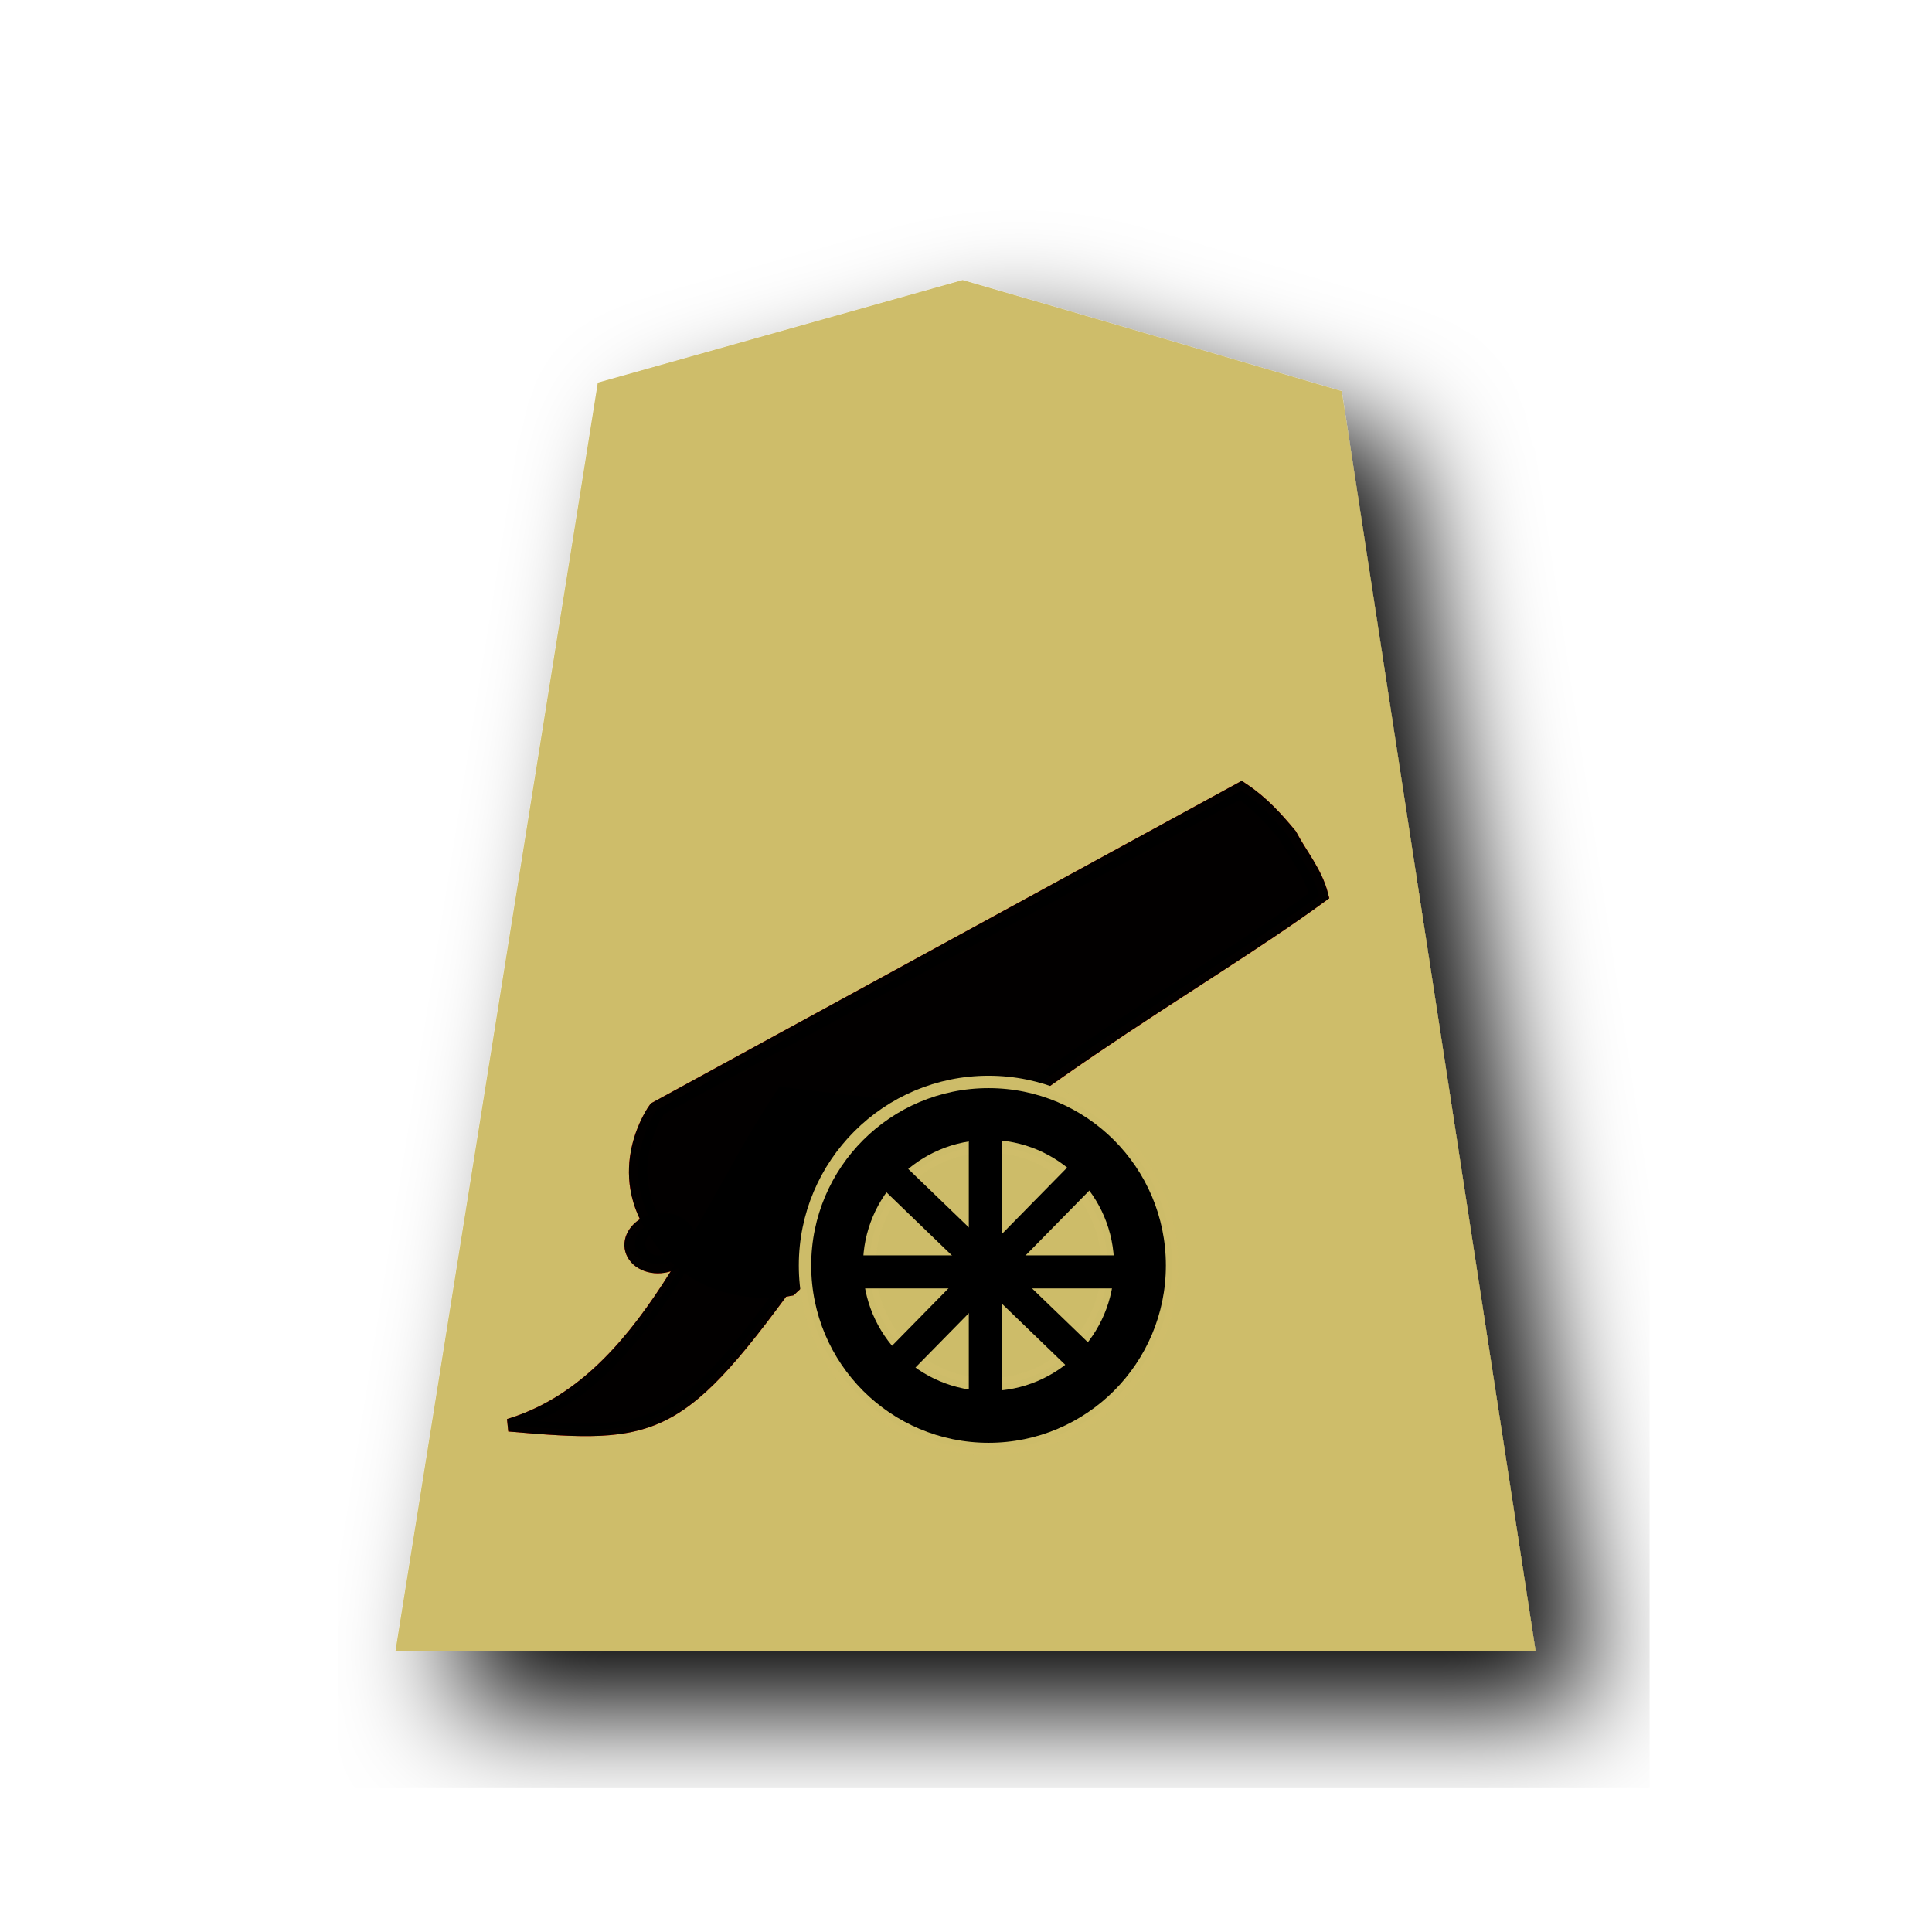
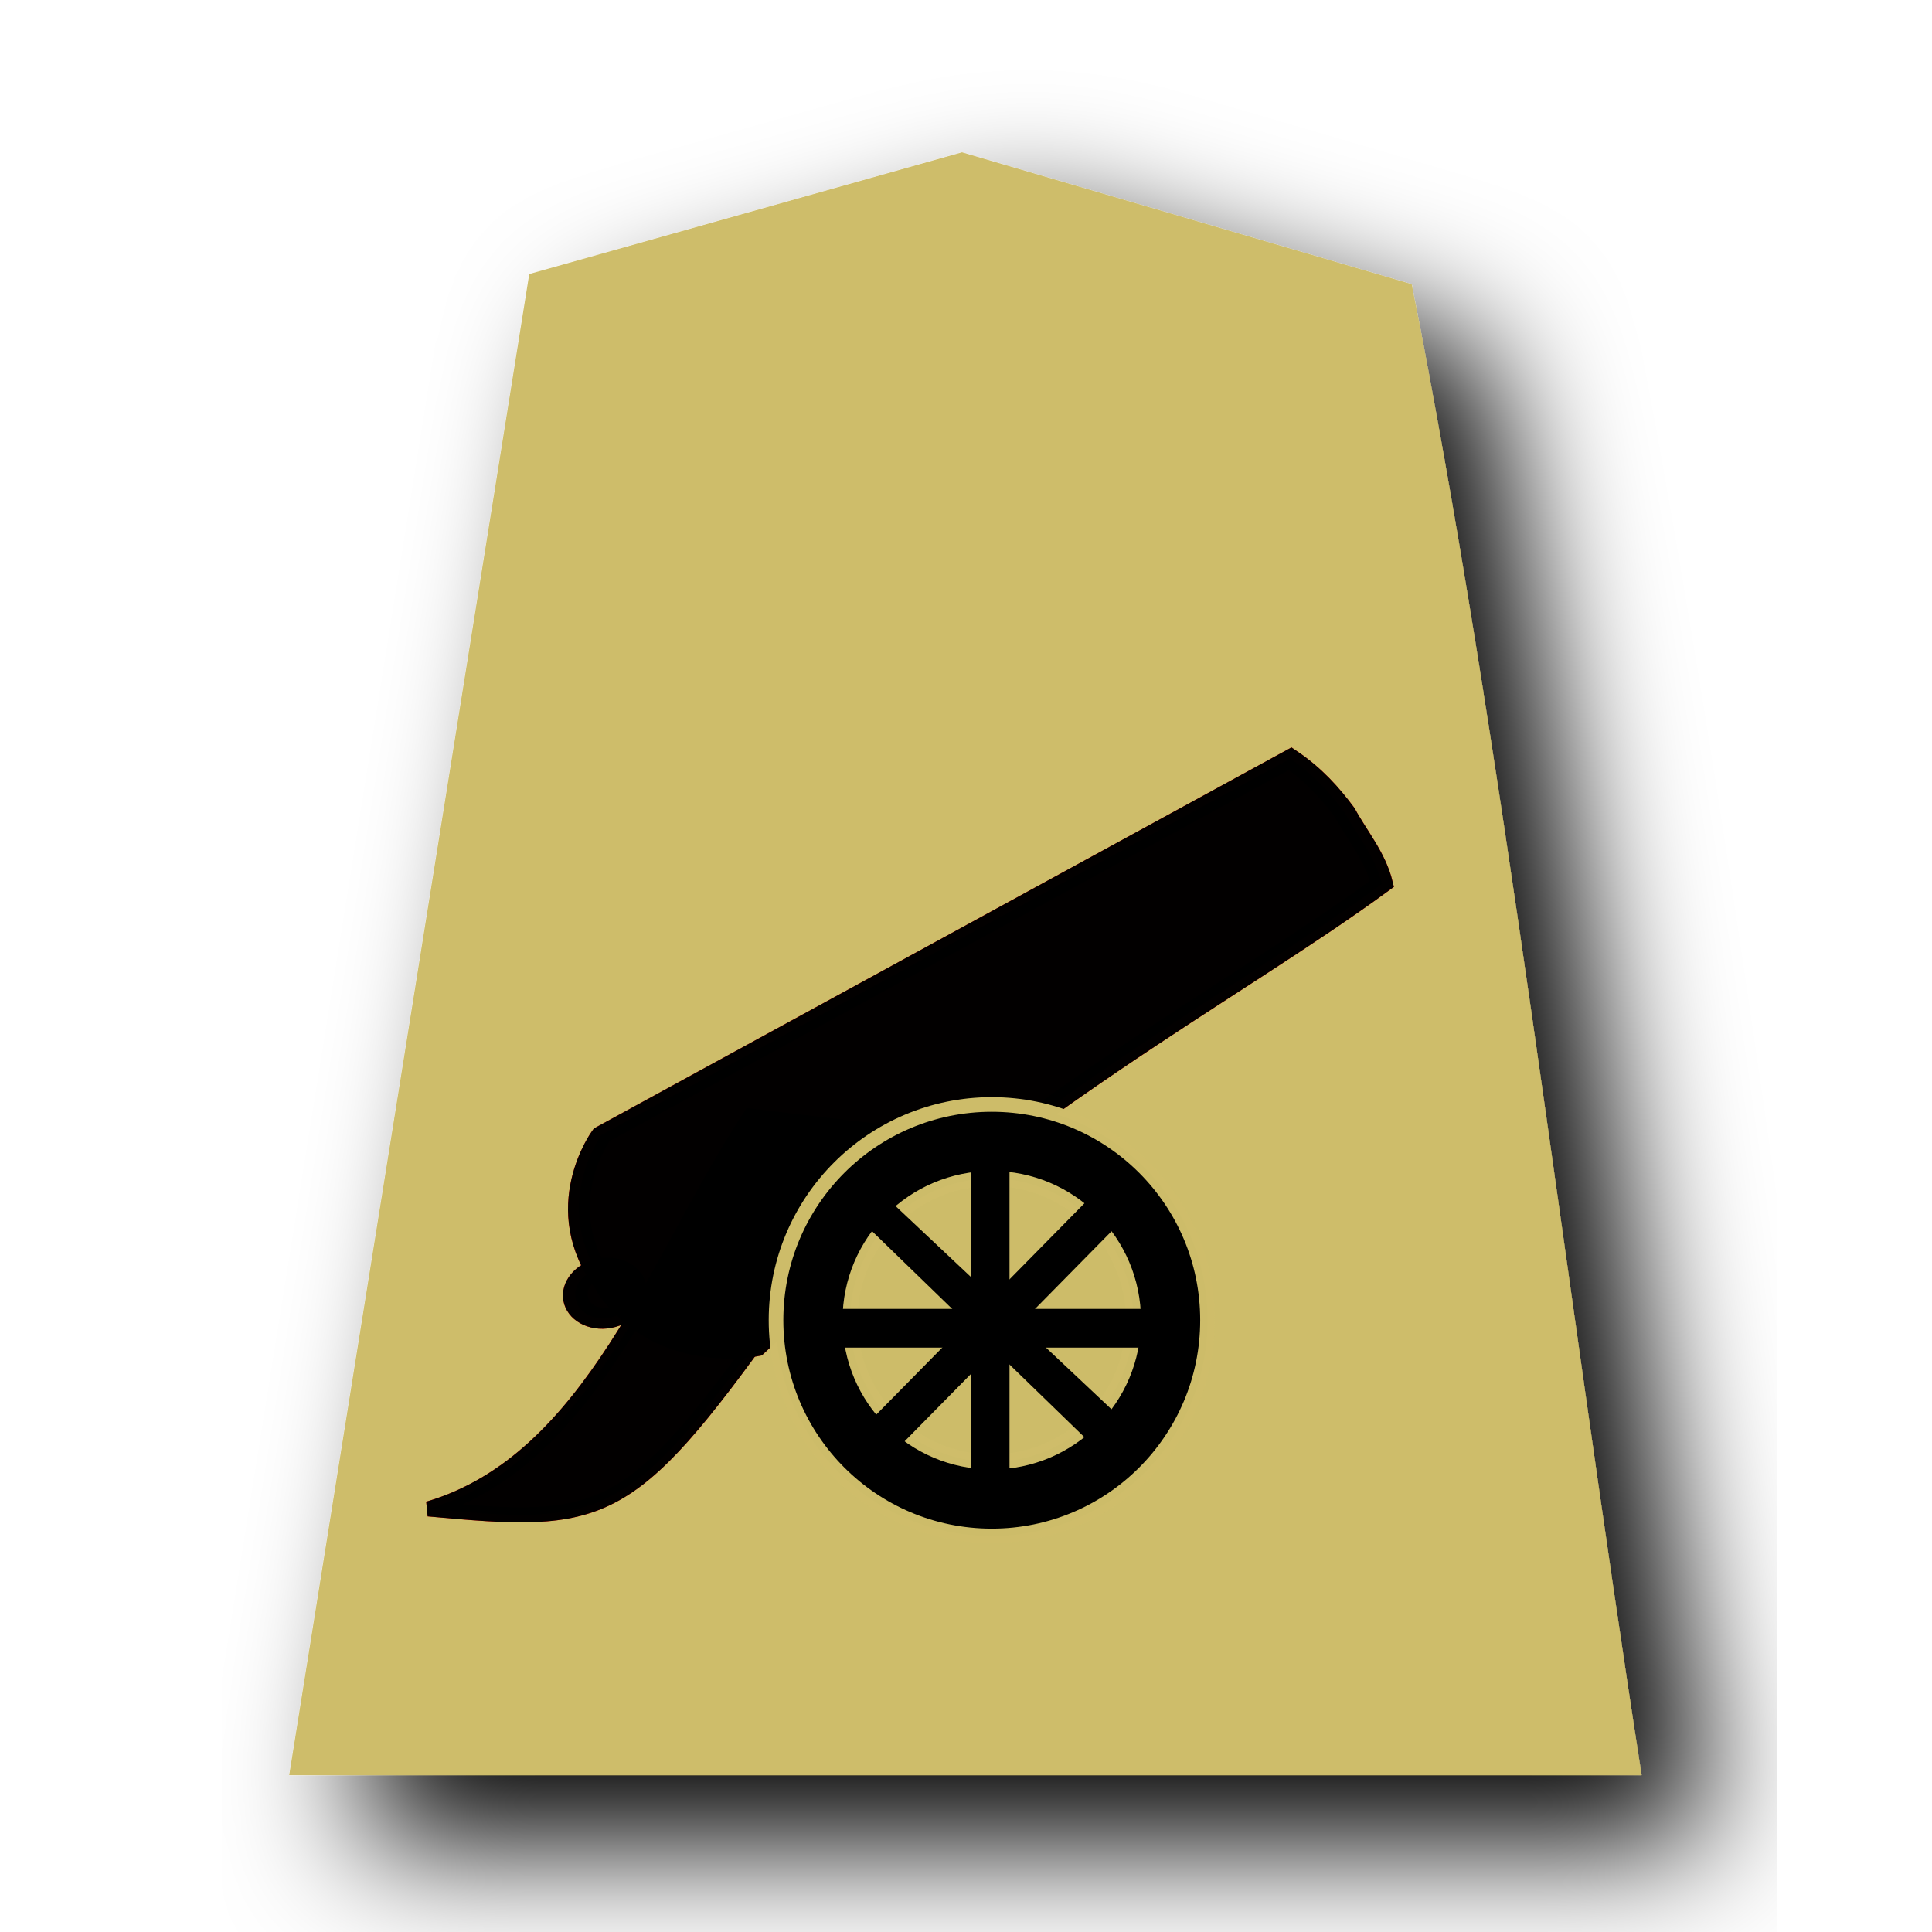
<svg xmlns="http://www.w3.org/2000/svg" version="1.1" x="0px" y="0px" viewBox="0 0 60 60" style="enable-background:new 0 0 60 60;" xml:space="preserve">
  <style type="text/css">
	.st0{filter:url(#a);}
	.st1{fill:#CEBD6A;}
- 	.st2{fill:#FF0000;fill-opacity:0.992;stroke:#FF0000;stroke-width:2.545;stroke-miterlimit:10;stroke-opacity:0.992;}
- 	.st3{fill:#FF0000;fill-opacity:0.992;stroke:#FF0000;stroke-width:2.884;stroke-miterlimit:10;stroke-opacity:0.992;}
- 	.st4{fill:#FF0000;fill-opacity:0.992;stroke:#FF0000;stroke-width:0.395;stroke-linecap:square;stroke-opacity:0.992;}
- 	.st5{fill-opacity:0.992;stroke:#000000;stroke-width:2.545;stroke-miterlimit:10;stroke-opacity:0.992;}
- 	.st6{fill-opacity:0.992;stroke:#000000;stroke-width:2.884;stroke-miterlimit:10;stroke-opacity:0.992;}
- 	.st7{fill-opacity:0.992;stroke:#000000;stroke-width:0.395;stroke-linecap:square;stroke-opacity:0.992;}
- 	.st8{stroke:#CEBD6A;stroke-width:0.385;stroke-linecap:square;stroke-linejoin:bevel;stroke-opacity:0.992;}
- 	.st9{fill:#CEBD6A;fill-opacity:0.992;stroke:#CEBD6A;stroke-width:0.398;stroke-linecap:square;stroke-opacity:0.992;}
- 	.st10{stroke:#000000;stroke-width:0.426;stroke-linecap:square;}
+ 	.st2{fill:#FF0000;fill-opacity:0.992;stroke:#FF0000;stroke-width:3.003;stroke-miterlimit:10;stroke-opacity:0.992;}
+ 	.st3{fill:#FF0000;fill-opacity:0.992;stroke:#FF0000;stroke-width:3.403;stroke-miterlimit:10;stroke-opacity:0.992;}
+ 	.st4{fill:#FF0000;fill-opacity:0.992;stroke:#FF0000;stroke-width:0.466;stroke-linecap:square;stroke-opacity:0.992;}
+ 	.st5{fill-opacity:0.992;stroke:#000000;stroke-width:3.003;stroke-miterlimit:10;stroke-opacity:0.992;}
+ 	.st6{fill-opacity:0.992;stroke:#000000;stroke-width:3.403;stroke-miterlimit:10;stroke-opacity:0.992;}
+ 	.st7{fill-opacity:0.992;stroke:#000000;stroke-width:0.466;stroke-linecap:square;stroke-opacity:0.992;}
+ 	.st8{stroke:#CEBD6A;stroke-width:0.454;stroke-linecap:square;stroke-linejoin:bevel;stroke-opacity:0.992;}
+ 	.st9{fill:#CEBD6A;fill-opacity:0.992;stroke:#CEBD6A;stroke-width:0.469;stroke-linecap:square;stroke-opacity:0.992;}
+ 	.st10{stroke:#000000;stroke-width:0.502;stroke-linecap:square;}
</style>
  <filter id="a">
    <feGaussianBlur in="SourceAlpha" result="blur" stdDeviation="2" />
    <feOffset dx="2" dy="2" result="offsetBlur" />
    <feBlend in="SourceGraphic" in2="offsetBlur" mode="normal" />
  </filter>
-   <g id="Capa_1">
-     <g transform="matrix(.88521 0 0 .88521 39.633 3.208)" class="st0">
-       <path class="st1" d="M-11,6.2l-12.8,3.6l-7.1,44.5H9.1L2.3,10.1C-2.1,8.8-6.5,7.5-11,6.2z" />
+   <g id="Capa_2">
+     <g transform="matrix(1.05 0 0 1.05 41.426 -1.78)" class="st0">
+       <path class="st1" d="M-11,6.2l-12.8,3.6l-7.1,44.4H9.1C6.8,39.4,5,23.7,2.3,10.1L-11,6.2z" />
    </g>
  </g>
-   <g id="Capa_3">
-     <g transform="translate(-51.1978 -77.44023)">
-       <g transform="matrix(.22182 -.04193896 .0351199 .1857532 -192.7736 97.83461)">
-         <path class="st2" d="M1226.2,299.2l-87,33.6c0,0-7.7,8.6-2.8,20.6l0.1,0.3l0.1,0.3c4.7,12,15.8,11.8,15.8,11.8     c35.6-27,61.6-35.8,81.7-47.2c-0.2-3.9-1.8-7.2-2.7-10.7C1230,304.9,1228.5,301.9,1226.2,299.2L1226.2,299.2z" />
-         <ellipse transform="matrix(-0.965 0.2624 -0.2624 -0.965 2325.609 398.4959)" class="st3" cx="1136.2" cy="354.5" rx="3.5" ry="3.5" />
+   <g id="Capa_1">
+     <g id="Capa_3">
+       <g transform="translate(-51.1978 -77.44023)">
+         <g transform="matrix(.22182 -.04193896 .0351199 .1857532 -192.7736 97.83461)">
+           <path class="st2" d="M1233.7,295.6L1131,335.3c0,0-9.1,10.1-3.3,24.3l0.1,0.4l0.1,0.4c5.5,14.2,18.6,13.9,18.6,13.9      c42-31.9,72.7-42.2,96.4-55.7c-0.2-4.6-2.1-8.5-3.2-12.6C1238.2,302.3,1236.4,298.8,1233.7,295.6L1233.7,295.6z" />
+           <ellipse transform="matrix(-1 2.184072e-06 -2.184072e-06 -1 2254.901 721.8525)" class="st3" cx="1127.5" cy="360.9" rx="4.1" ry="4.1" />
+         </g>
+         <path class="st4" d="M84.5,113.3l1.2,4l-10.5,1.1c-4.5,6.3-5.3,6.4-10.7,5.9c5.1-1.5,7.1-7.8,10-12.2L84.5,113.3z" />
      </g>
-       <path class="st4" d="M84,112.4l1,3.4l-8.9,0.9c-3.8,5.3-4.5,5.4-9.1,5c4.3-1.3,6-6.6,8.5-10.3L84,112.4z" />
+       <g transform="translate(-51.1978 -77.44023)">
+         <g transform="matrix(.22182 -.04193896 .0351199 .1857532 -192.7736 97.83461)">
+           <path class="st5" d="M1233.7,295.6L1131,335.3c0,0-9.1,10.1-3.3,24.3l0.1,0.4l0.1,0.4c5.5,14.2,18.6,13.9,18.6,13.9      c42-31.9,72.7-42.2,96.4-55.7c-0.2-4.6-2.1-8.5-3.2-12.6C1238.2,302.3,1236.4,298.8,1233.7,295.6L1233.7,295.6z" />
+           <ellipse transform="matrix(-1 2.184072e-06 -2.184072e-06 -1 2254.901 721.8525)" class="st6" cx="1127.5" cy="360.9" rx="4.1" ry="4.1" />
+         </g>
+         <path class="st7" d="M84.5,113.3l1.2,4l-10.5,1.1c-4.5,6.3-5.3,6.4-10.7,5.9c5.1-1.5,7.1-7.8,10-12.2L84.5,113.3z" />
+       </g>
+       <g>
+         <circle class="st8" cx="30.8" cy="41" r="6.7" />
+         <circle class="st9" cx="30.8" cy="41" r="4.4" />
+         <path class="st10" d="M27.6,37.6L27.2,38l6.7,6.5l0.5-0.5L27.6,37.6z" />
+         <path class="st10" d="M34.5,37.9L34,37.4l-6.6,6.7l0.5,0.5L34.5,37.9z" />
+         <path class="st10" d="M26.1,40.9v0.7h9.4v-0.7H26.1z" />
+         <path class="st10" d="M31.1,36.3h-0.7v9.4h0.7V36.3z" />
+       </g>
    </g>
-     <g transform="translate(-51.1978 -77.44023)">
-       <g transform="matrix(.22182 -.04193896 .0351199 .1857532 -192.7736 97.83461)">
-         <path class="st5" d="M1226.2,299.2l-87,33.6c0,0-7.7,8.6-2.8,20.6l0.1,0.3l0.1,0.3c4.7,12,15.8,11.8,15.8,11.8     c35.6-27,61.6-35.8,81.7-47.2c-0.2-3.9-1.8-7.2-2.7-10.7C1230,304.9,1228.5,301.9,1226.2,299.2L1226.2,299.2z" />
-         <ellipse transform="matrix(-0.965 0.2624 -0.2624 -0.965 2325.609 398.4959)" class="st6" cx="1136.2" cy="354.5" rx="3.5" ry="3.5" />
-       </g>
-       <path class="st7" d="M84,112.4l1,3.4l-8.9,0.9c-3.8,5.3-4.5,5.4-9.1,5c4.3-1.3,6-6.6,8.5-10.3L84,112.4z" />
-     </g>
-     <g>
-       <circle class="st8" cx="30.7" cy="39.3" r="5.7" />
-       <circle class="st9" cx="30.7" cy="39.3" r="3.7" />
-       <path class="st10" d="M28,36.4l-0.4,0.4l5.7,5.5l0.4-0.4L28,36.4z" />
-       <path class="st10" d="M33.8,36.7l-0.4-0.4L27.8,42l0.4,0.4L33.8,36.7z" />
-       <path class="st10" d="M26.7,39.2l0,0.6l8,0l0-0.6L26.7,39.2z" />
-       <path class="st10" d="M30.9,35.3l-0.6,0l0,8l0.6,0L30.9,35.3z" />
-     </g>
+     <g transform="matrix(1.05 0 0 1.05 41.426 -1.78)" class="st0">
+ 	</g>
  </g>
</svg>
